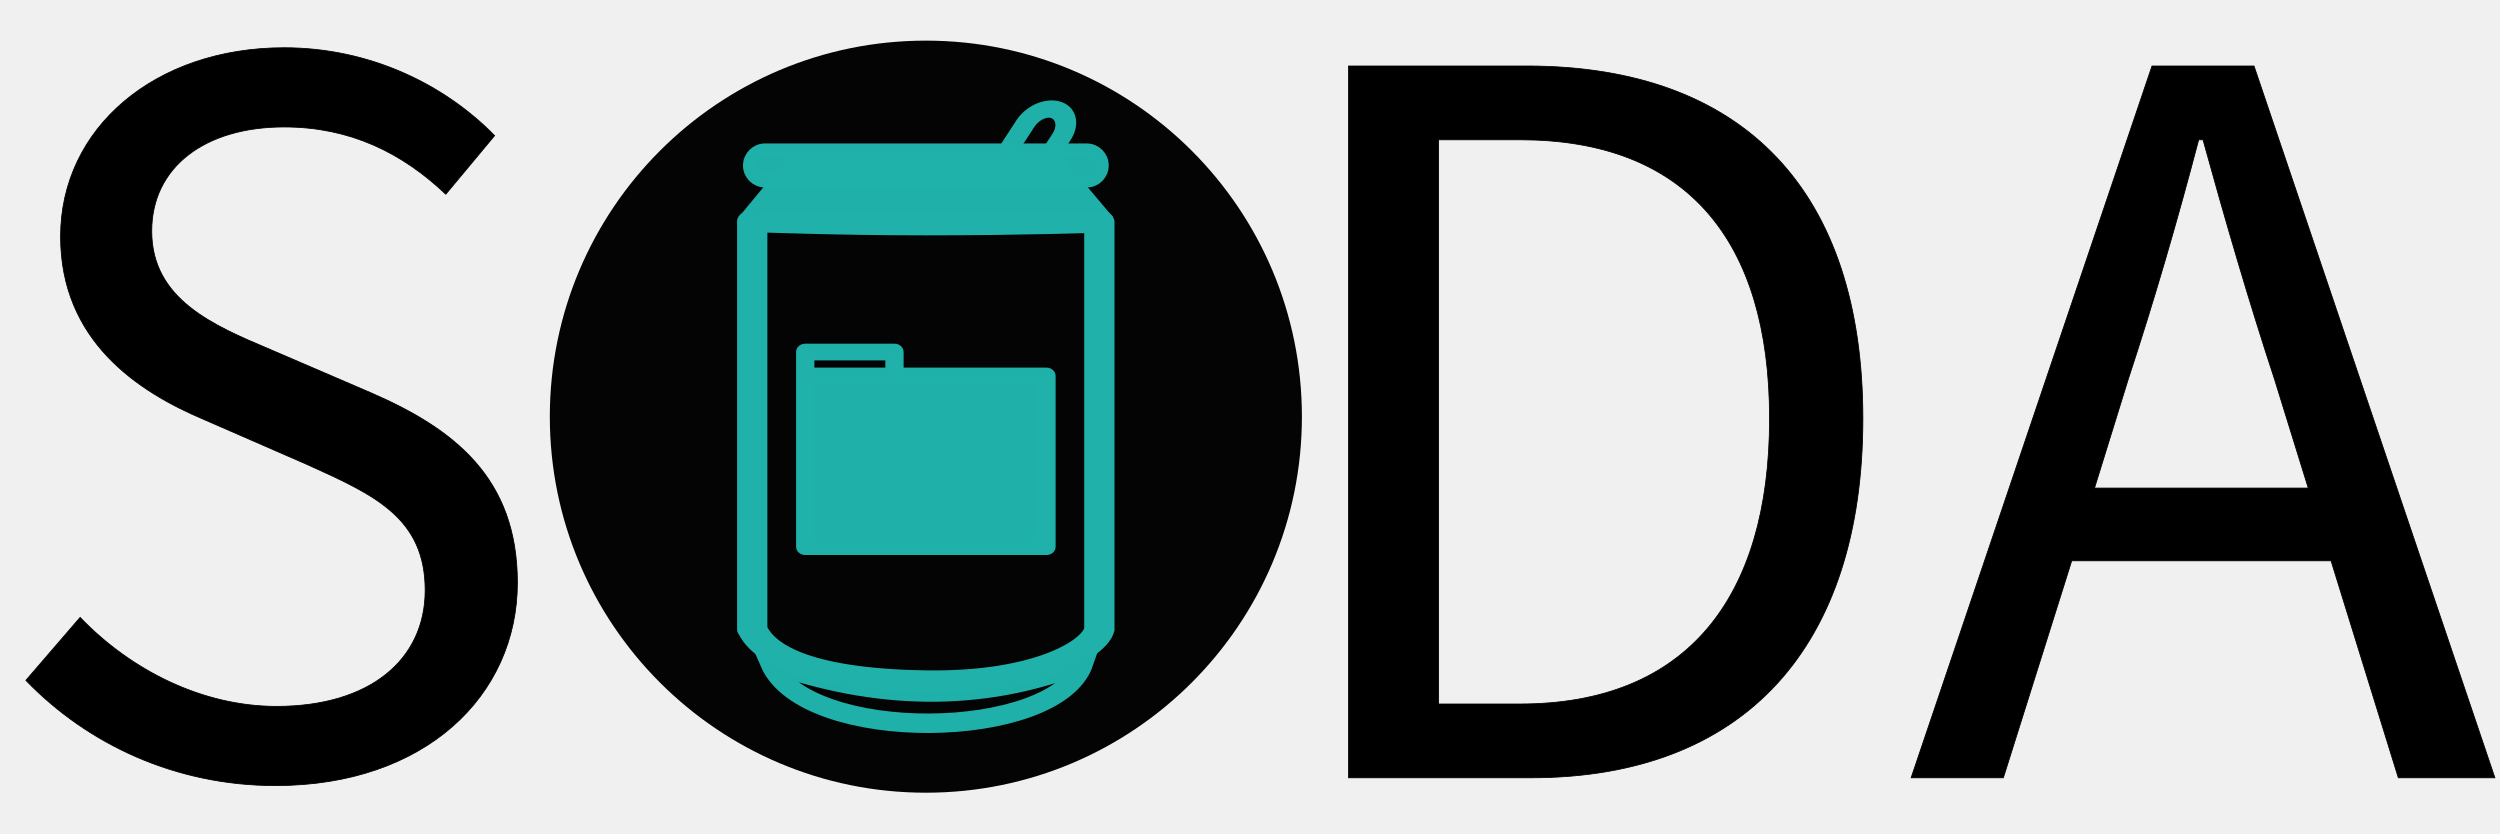
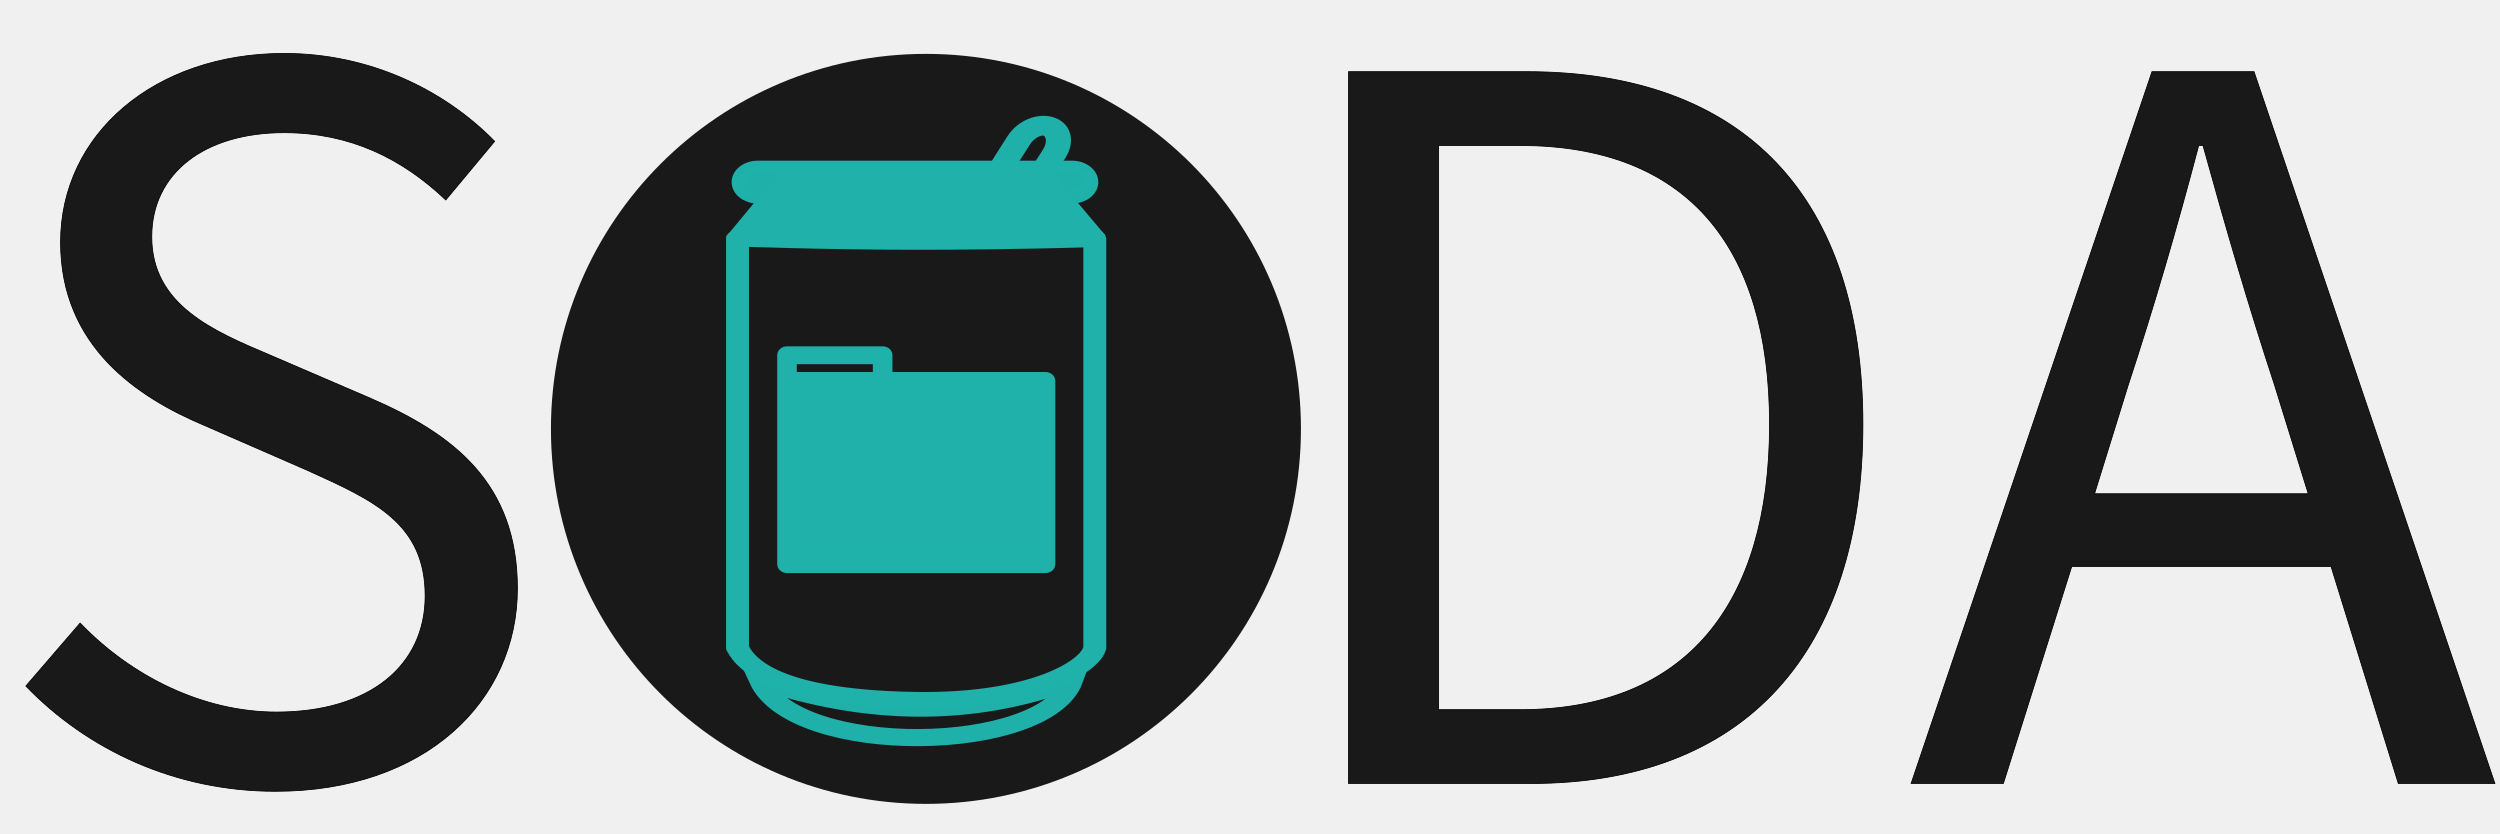
<svg xmlns="http://www.w3.org/2000/svg" xmlns:ns1="http://www.openswatchbook.org/uri/2009/osb" xmlns:xlink="http://www.w3.org/1999/xlink" width="3072" height="1024" viewBox="0 0 812.8 270.933" version="1.1" id="svg8">
  <defs id="defs2">
    <marker orient="auto" refY="0" refX="0" id="TriangleOutS" style="overflow:visible">
      <path id="path2018" d="M 5.77,0 -2.88,5 V -5 Z" style="fill:#000000;fill-opacity:1;fill-rule:evenodd;stroke:#000000;stroke-width:1pt;stroke-opacity:1" transform="scale(0.2)" />
    </marker>
    <marker orient="auto" refY="0" refX="0" id="TriangleOutM" style="overflow:visible">
      <path id="path2015" d="M 5.77,0 -2.88,5 V -5 Z" style="fill:#000000;fill-opacity:1;fill-rule:evenodd;stroke:#000000;stroke-width:1pt;stroke-opacity:1" transform="scale(0.4)" />
    </marker>
    <marker orient="auto" refY="0" refX="0" id="Arrow2Send" style="overflow:visible">
      <path id="path1903" style="fill:#000000;fill-opacity:1;fill-rule:evenodd;stroke:#000000;stroke-width:0.625;stroke-linejoin:round;stroke-opacity:1" d="M 8.719,4.034 -2.207,0.016 8.719,-4.002 c -1.745,2.372 -1.735,5.617 -6e-7,8.035 z" transform="matrix(-0.3,0,0,-0.3,0.69,0)" />
    </marker>
    <marker orient="auto" refY="0" refX="0" id="TriangleOutL" style="overflow:visible">
      <path id="path2012" d="M 5.77,0 -2.88,5 V -5 Z" style="fill:#000000;fill-opacity:1;fill-rule:evenodd;stroke:#000000;stroke-width:1pt;stroke-opacity:1" transform="scale(0.8)" />
    </marker>
    <linearGradient id="linearGradient6843" ns1:paint="solid">
      <stop style="stop-color:#000000;stop-opacity:1;" offset="0" id="stop6841" />
    </linearGradient>
    <filter height="1.326" width="3.089" y="-0.163" x="-1.045" id="aj">
      <feGaussianBlur id="feGaussianBlur835" stdDeviation="4.938" />
    </filter>
    <filter height="1.114" width="3.178" y="-0.057" x="-1.089" id="ad">
      <feGaussianBlur id="feGaussianBlur838" stdDeviation="0.252" />
    </filter>
    <filter height="1.331" width="1.352" y="-0.165" x="-0.176" id="ag">
      <feGaussianBlur id="feGaussianBlur841" stdDeviation="4.75" />
    </filter>
    <filter height="1.718" width="1.132" y="-0.359" x="-0.066" id="af">
      <feGaussianBlur id="feGaussianBlur844" stdDeviation="1.218" />
    </filter>
    <filter height="1.367" width="1.49" y="-0.184" x="-0.245" id="ai">
      <feGaussianBlur id="feGaussianBlur847" stdDeviation="0.351" />
    </filter>
    <filter height="1.279" width="1.123" y="-0.14" x="-0.061" id="z">
      <feGaussianBlur id="feGaussianBlur850" stdDeviation="1.05" />
    </filter>
    <filter id="ah">
      <feGaussianBlur id="feGaussianBlur853" stdDeviation="1.867" />
    </filter>
    <filter height="1.515" width="1.142" y="-0.257" x="-0.071" id="aa">
      <feGaussianBlur id="feGaussianBlur856" stdDeviation="0.63" />
    </filter>
    <linearGradient xlink:href="#ak" y2="272.659" y1="172.379" x2="176.579" x1="62.182" id="au" gradientTransform="scale(2.092952,0.4777941)" gradientUnits="userSpaceOnUse" />
    <linearGradient xlink:href="#ac" y2="193.305" y1="214.439" x2="10.982" x1="161.295" id="at" gradientTransform="scale(2.932928,0.3409562)" gradientUnits="userSpaceOnUse" />
    <linearGradient xlink:href="#ac" y2="184.177" y1="199.213" x2="23.69" x1="203.347" id="as" gradientTransform="scale(2.288133,0.4370374)" gradientUnits="userSpaceOnUse" />
    <linearGradient spreadMethod="reflect" xlink:href="#ac" y2="72.112" y1="73.336" x2="-352.152" x1="-415.838" id="ae" gradientTransform="scale(0.9693325,1.031638)" gradientUnits="userSpaceOnUse" />
    <linearGradient xlink:href="#ak" y2="72.112" y1="71.348" x2="-352.152" x1="-409.63" id="aw" gradientTransform="scale(0.9693325,1.031638)" gradientUnits="userSpaceOnUse" />
    <linearGradient xlink:href="#ac" y2="315.826" y1="314.415" x1="14.397" id="ar" gradientTransform="scale(2.937597,0.3404143)" x2="145.212" gradientUnits="userSpaceOnUse" />
    <linearGradient y2="137.073" y1="173.62" x2="159.012" x1="134.638" id="av" gradientTransform="scale(1.418075,0.7051812)" gradientUnits="userSpaceOnUse">
      <stop id="stop865" offset="0" stop-color="#d2d2d2" />
      <stop id="stop867" offset=".313" stop-opacity=".498" stop-color="#7d7d7d" />
      <stop id="stop869" offset=".485" stop-opacity=".741" stop-color="#d6d6d6" />
      <stop id="stop871" offset=".676" stop-opacity=".314" stop-color="#a7a7a7" />
      <stop id="stop873" offset=".81" stop-opacity=".512" stop-color="#6c6d6d" />
      <stop id="stop875" offset=".876" stop-opacity=".272" stop-color="#dedede" />
      <stop id="stop877" offset="1" stop-opacity=".088" stop-color="#949494" />
      <stop id="stop879" offset="1" stop-opacity=".042" />
    </linearGradient>
    <linearGradient xlink:href="#ab" y2="415.107" y1="415.107" x2="572.738" x1="15.446" id="an" gradientTransform="scale(0.8048215,1.242511)" gradientUnits="userSpaceOnUse" />
    <linearGradient id="ac">
      <stop id="stop883" offset="0" stop-opacity=".728" stop-color="#cfcfcf" />
      <stop id="stop885" offset=".068" stop-opacity=".134" stop-color="#727272" />
      <stop id="stop887" offset=".136" stop-opacity=".498" stop-color="#151515" />
      <stop id="stop889" offset=".156" stop-opacity=".894" stop-color="#c7c6c6" />
      <stop id="stop891" offset=".198" stop-color="#c1c1c5" />
      <stop id="stop893" offset=".225" stop-opacity=".498" stop-color="#151515" />
      <stop id="stop895" offset=".504" stop-opacity=".129" stop-color="#646464" />
      <stop id="stop897" offset=".658" stop-opacity=".912" stop-color="#777" />
      <stop id="stop899" offset=".829" stop-color="#7d7d7d" />
      <stop id="stop901" offset=".923" stop-opacity=".512" stop-color="#2b2b2a" />
      <stop id="stop903" offset="1" stop-opacity="0" stop-color="#b3b3b3" />
    </linearGradient>
    <linearGradient xlink:href="#ab" y2="-1355.218" y1="-1355.218" x2="-227.447" x1="75.026" id="aq" gradientTransform="scale(1.475093,0.6779234)" gradientUnits="userSpaceOnUse" />
    <linearGradient id="ak">
      <stop id="stop907" offset="0" stop-color="#d2d2d2" />
      <stop id="stop909" offset=".313" stop-opacity=".498" stop-color="#7d7d7d" />
      <stop id="stop911" offset=".485" stop-opacity=".741" stop-color="#d6d6d6" />
      <stop id="stop913" offset=".62" stop-opacity=".314" stop-color="#a7a7a7" />
      <stop id="stop915" offset=".81" stop-opacity=".345" stop-color="#3c3c3c" />
      <stop id="stop917" offset=".854" stop-opacity=".722" stop-color="#dedede" />
      <stop id="stop919" offset="1" stop-opacity=".38" stop-color="#7c7c7c" />
    </linearGradient>
    <linearGradient id="ab">
      <stop id="stop922" offset="0" stop-color="#fff" />
      <stop id="stop924" offset=".015" stop-opacity=".687" stop-color="#055105" />
      <stop id="stop926" offset=".14" stop-opacity=".862" stop-color="#0b4d0a" />
      <stop id="stop928" offset=".344" stop-opacity=".773" stop-color="#007f09" />
      <stop id="stop930" offset=".423" stop-opacity=".557" stop-color="#008c06" />
      <stop id="stop932" offset=".451" stop-opacity=".433" stop-color="#007104" />
      <stop id="stop934" offset=".588" stop-opacity=".604" stop-color="#008502" />
      <stop id="stop936" offset=".736" stop-color="#007d18" />
      <stop id="stop938" offset=".86" stop-opacity=".406" stop-color="#007b00" />
      <stop id="stop940" offset="1" stop-color="#008c00" />
    </linearGradient>
    <linearGradient xlink:href="#ab" y2="-1262.848" y1="-1262.848" x2="-210.976" x1="108.145" id="ap" gradientTransform="scale(1.38503,0.722006)" gradientUnits="userSpaceOnUse" />
    <linearGradient xlink:href="#ab" y2="445.041" y1="445.041" x2="18.241" x1="569.785" id="al" gradientTransform="scale(0.8048114,1.242527)" gradientUnits="userSpaceOnUse" />
    <linearGradient xlink:href="#ac" y2="1792.927" y1="1790.741" x1="7.036" id="ao" gradientTransform="scale(2.179669,0.4587852)" x2="209.693" gradientUnits="userSpaceOnUse" />
    <linearGradient xlink:href="#ab" y2="445.047" y1="445.047" x2="18.24" x1="569.781" id="am" gradientTransform="scale(0.8048215,1.242511)" gradientUnits="userSpaceOnUse" />
    <radialGradient gradientUnits="userSpaceOnUse" gradientTransform="matrix(-0.030822,0.86309,-1.2727,-0.045451,-168.23,237.69)" r="3.228" cy="166.77" cx="-165.48" id="ax">
      <stop id="stop947" offset="0" stop-color="#fefefe" />
      <stop id="stop949" offset=".466" stop-opacity=".719" stop-color="#7c7d81" />
      <stop id="stop951" offset=".75" stop-opacity=".977" stop-color="#b9bbbb" />
      <stop id="stop953" offset=".938" stop-opacity=".518" stop-color="#8a8c8e" />
      <stop id="stop955" offset=".97" stop-opacity=".059" stop-color="#5b5d62" />
      <stop id="stop957" offset="1" stop-opacity=".516" stop-color="#515358" />
    </radialGradient>
    <style id="style2462" type="text/css">  .fil0 {fill:#F0F0F0} .fil1 {fill:#011627;fill-rule:nonzero}  </style>
    <clipPath clipPathUnits="userSpaceOnUse" id="clipPath1031">
      <path style="opacity:1;fill:#258193;fill-opacity:1;stroke:#258193;stroke-width:2.56;stroke-linejoin:round;stroke-miterlimit:4;stroke-dasharray:none;stroke-dashoffset:0;stroke-opacity:1" id="path1033" d="m 177.741,82.578 -58.498,0.26 -58.498,0.26 29.023,-50.791 29.023,-50.791 29.474,50.53 z" transform="matrix(1.201368,0,0,0.980223,-326.3516,-76.28054)" />
    </clipPath>
    <clipPath clipPathUnits="userSpaceOnUse" id="clipPath1031-5">
      <path style="opacity:1;fill:#258193;fill-opacity:1;stroke:#258193;stroke-width:2.56;stroke-linejoin:round;stroke-miterlimit:4;stroke-dasharray:none;stroke-dashoffset:0;stroke-opacity:1" id="path1033-7" d="m 177.741,82.578 -58.498,0.26 -58.498,0.26 29.023,-50.791 29.023,-50.791 29.474,50.53 z" transform="matrix(1.201368,0,0,0.980223,-326.3516,-76.28054)" />
    </clipPath>
    <clipPath clipPathUnits="userSpaceOnUse" id="clipPath1031-3">
      <path style="opacity:1;fill:#258193;fill-opacity:1;stroke:#258193;stroke-width:2.56;stroke-linejoin:round;stroke-miterlimit:4;stroke-dasharray:none;stroke-dashoffset:0;stroke-opacity:1" id="path1033-8" d="m 177.741,82.578 -58.498,0.26 -58.498,0.26 29.023,-50.791 29.023,-50.791 29.474,50.53 z" transform="matrix(1.201368,0,0,0.980223,-326.3516,-76.28054)" />
    </clipPath>
    <clipPath clipPathUnits="userSpaceOnUse" id="clipPath1031-7">
      <path style="opacity:1;fill:#258193;fill-opacity:1;stroke:#258193;stroke-width:2.56;stroke-linejoin:round;stroke-miterlimit:4;stroke-dasharray:none;stroke-dashoffset:0;stroke-opacity:1" id="path1033-0" d="m 177.741,82.578 -58.498,0.26 -58.498,0.26 29.023,-50.791 29.023,-50.791 29.474,50.53 z" transform="matrix(1.201368,0,0,0.980223,-326.3516,-76.28054)" />
    </clipPath>
    <clipPath clipPathUnits="userSpaceOnUse" id="clipPath1031-8">
      <path style="opacity:1;fill:#258193;fill-opacity:1;stroke:#258193;stroke-width:2.56;stroke-linejoin:round;stroke-miterlimit:4;stroke-dasharray:none;stroke-dashoffset:0;stroke-opacity:1" id="path1033-4" d="m 177.741,82.578 -58.498,0.26 -58.498,0.26 29.023,-50.791 29.023,-50.791 29.474,50.53 z" transform="matrix(1.201368,0,0,0.980223,-326.3516,-76.28054)" />
    </clipPath>
-     <clipPath clipPathUnits="userSpaceOnUse" id="clipPath1031-9">
-       <path style="opacity:1;fill:#258193;fill-opacity:1;stroke:#258193;stroke-width:2.56;stroke-linejoin:round;stroke-miterlimit:4;stroke-dasharray:none;stroke-dashoffset:0;stroke-opacity:1" id="path1033-9" d="m 177.741,82.578 -58.498,0.26 -58.498,0.26 29.023,-50.791 29.023,-50.791 29.474,50.53 z" transform="matrix(1.201368,0,0,0.980223,-326.3516,-76.28054)" />
-     </clipPath>
-     <clipPath clipPathUnits="userSpaceOnUse" id="clipPath1031-9-5">
-       <path style="opacity:1;fill:#258193;fill-opacity:1;stroke:#258193;stroke-width:2.56;stroke-linejoin:round;stroke-miterlimit:4;stroke-dasharray:none;stroke-dashoffset:0;stroke-opacity:1" id="path1033-9-6" d="m 177.741,82.578 -58.498,0.26 -58.498,0.26 29.023,-50.791 29.023,-50.791 29.474,50.53 z" transform="matrix(1.201368,0,0,0.980223,-326.3516,-76.28054)" />
-     </clipPath>
  </defs>
  <g id="layer1" transform="translate(0,-26.06666)">
    <text xml:space="preserve" style="font-style:normal;font-weight:normal;font-size:10.136px;line-height:1.25;font-family:sans-serif;letter-spacing:0px;word-spacing:0px;fill:#000000;fill-opacity:1;stroke:none;stroke-width:0.119" x="89.396" y="225.884" id="text817" transform="scale(1.07459,0.9305879)">
      <tspan id="tspan815" x="89.396" y="235.132" style="font-style:normal;font-variant:normal;font-weight:normal;font-stretch:normal;font-family:Arial;-inkscape-font-specification:Arial;stroke-width:0.119" />
    </text>
    <g id="g1553" transform="matrix(0.4985447,0,0,0.4079743,-31.26439,-63.5778)">
-       <g id="g986" style="fill:#258193;fill-opacity:1;fill-rule:evenodd;stroke:#258193;stroke-opacity:1" transform="matrix(0.7709098,0,0,0.7177778,128.7128,230.625)">
+       <g id="g986" style="fill:#258193;fill-opacity:1;fill-rule:evenodd;stroke:#258193;stroke-opacity:1" transform="matrix(0.7709098,0,0,0.7177778,128.7128,235.1647)">
        <flowRoot xml:space="preserve" id="flowRoot949" style="font-style:normal;font-variant:normal;font-weight:normal;font-stretch:normal;font-size:24px;line-height:1.25;font-family:'Source Sans Pro';-inkscape-font-specification:'Source Sans Pro';letter-spacing:0px;word-spacing:0px;fill:#000000;fill-opacity:1;stroke:none" transform="matrix(0.6884221,0,0,0.903524,-85.61502,-21.50258)">
          <flowRegion id="flowRegion951">
            <rect id="rect953" width="1101.004" height="3200.705" x="908.572" y="-203.668" />
          </flowRegion>
          <flowPara id="flowPara955" />
        </flowRoot>
        <flowRoot xml:space="preserve" id="flowRoot957" style="font-style:normal;font-variant:normal;font-weight:normal;font-stretch:normal;font-size:24px;line-height:1.25;font-family:'Source Sans Pro';-inkscape-font-specification:'Source Sans Pro';letter-spacing:0px;word-spacing:0px;fill:#000000;fill-opacity:1;stroke:none" transform="matrix(0.6884221,0,0,0.903524,-85.61502,-21.50258)">
          <flowRegion id="flowRegion959">
            <rect id="rect961" width="745" height="1455" x="915" y="-91" />
          </flowRegion>
          <flowPara id="flowPara963" />
        </flowRoot>
        <g id="g1117">
-           <g aria-label="DA" transform="matrix(0.8728861,0,0,1.145625,-1.376844,0)" style="font-style:normal;font-variant:normal;font-weight:normal;font-stretch:normal;font-size:151.425px;line-height:0;font-family:'Source Sans Pro';-inkscape-font-specification:'Source Sans Pro';letter-spacing:0px;word-spacing:0px;fill:#000000;fill-opacity:1;stroke:#000000;stroke-width:0.789" id="text953">
-             <path d="m 1210.407,740.522 h 176.663 c 208.21,0 321.779,-128.291 321.779,-348.068 0,-218.725 -113.569,-341.759 -325.985,-341.759 h -172.457 z m 87.28,-71.506 V 122.202 h 78.867 c 160.889,0 241.86,96.744 241.86,270.252 0,174.56 -80.971,276.562 -241.86,276.562 z" style="font-size:1051.565px;line-height:44.116px;fill:#000000;fill-opacity:1;stroke:#000000;stroke-width:0.789" id="path972" />
-             <path d="m 1965.923,354.598 c 25.238,-76.764 47.321,-152.477 68.352,-232.396 h 4.206 c 22.083,79.919 44.166,155.632 69.403,232.396 l 32.599,105.156 h -207.158 z m -210.313,385.924 h 89.383 l 66.249,-210.313 h 251.324 l 65.197,210.313 h 93.589 L 2087.905,50.696 h -98.847 z" style="font-size:1051.565px;line-height:44.116px;fill:#000000;fill-opacity:1;stroke:#000000;stroke-width:0.789" id="path975" />
+           <g aria-label="DA" transform="matrix(0.8728861,0,0,1.145625,-1.376844,0)" style="font-style:normal;font-variant:normal;font-weight:normal;font-stretch:normal;font-size:151.425px;line-height:0;font-family:'Source Sans Pro';-inkscape-font-specification:'Source Sans Pro';letter-spacing:0px;word-spacing:0px;fill:#191919;fill-opacity:1;stroke:#000000;stroke-width:0.789" id="text953">
+             <path d="m 1210.407,740.522 h 176.663 c 208.21,0 321.779,-128.291 321.779,-348.068 0,-218.725 -113.569,-341.759 -325.985,-341.759 h -172.457 z m 87.28,-71.506 V 122.202 h 78.867 c 160.889,0 241.86,96.744 241.86,270.252 0,174.56 -80.971,276.562 -241.86,276.562 z" style="font-size:1051.565px;line-height:44.116px;fill:#191919;fill-opacity:1;stroke:#000000;stroke-width:0.789" id="path972" />
+             <path d="m 1965.923,354.598 c 25.238,-76.764 47.321,-152.477 68.352,-232.396 h 4.206 c 22.083,79.919 44.166,155.632 69.403,232.396 l 32.599,105.156 h -207.158 z m -210.313,385.924 h 89.383 l 66.249,-210.313 h 251.324 l 65.197,210.313 h 93.589 L 2087.905,50.696 h -98.847 z" style="font-size:1051.565px;line-height:44.116px;fill:#191919;fill-opacity:1;stroke:#000000;stroke-width:0.789" id="path975" />
          </g>
-           <g aria-label="S " transform="matrix(0.8728861,0,0,1.145625,-67.46536,0)" style="font-style:normal;font-variant:normal;font-weight:normal;font-stretch:normal;font-size:151.425px;line-height:0;font-family:'Source Sans Pro';-inkscape-font-specification:'Source Sans Pro';letter-spacing:0px;word-spacing:0px;fill:#000000;fill-opacity:1;fill-rule:evenodd;stroke:#000000;stroke-width:0.789;stroke-opacity:1" id="text953-6">
-             <path d="m 246.132,748.084 c 145.116,0 234.499,-87.28 234.499,-196.643 0,-102.002 -62.042,-149.322 -141.961,-184.024 L 240.874,325.355 C 186.193,302.221 126.254,276.983 126.254,210.735 c 0,-62.042 51.527,-100.95 128.291,-100.95 64.145,0 114.621,25.238 156.683,65.197 L 458.548,118.197 C 409.125,67.722 336.567,33.02 254.545,33.02 c -125.136,0 -216.622,77.816 -216.622,182.972 0,100.95 74.661,150.374 139.858,177.714 l 98.847,43.114 c 65.197,29.444 114.621,51.527 114.621,121.981 0,67.3 -53.63,112.517 -144.064,112.517 -71.506,0 -140.91,-34.702 -190.333,-86.228 L 4.272,646.082 C 64.212,708.125 149.388,748.084 246.132,748.084 Z" style="font-size:1051.565px;line-height:44.116px;fill:#000000;fill-opacity:1;stroke:#000000;stroke-width:0.789" id="path969" />
+           <g aria-label="S " transform="matrix(0.8728861,0,0,1.145625,-67.46536,0)" style="font-style:normal;font-variant:normal;font-weight:normal;font-stretch:normal;font-size:151.425px;line-height:0;font-family:'Source Sans Pro';-inkscape-font-specification:'Source Sans Pro';letter-spacing:0px;word-spacing:0px;fill:#191919;fill-opacity:1;fill-rule:evenodd;stroke:#000000;stroke-width:0.789;stroke-opacity:1" id="text953-6">
+             <path d="m 246.132,748.084 c 145.116,0 234.499,-87.28 234.499,-196.643 0,-102.002 -62.042,-149.322 -141.961,-184.024 L 240.874,325.355 C 186.193,302.221 126.254,276.983 126.254,210.735 c 0,-62.042 51.527,-100.95 128.291,-100.95 64.145,0 114.621,25.238 156.683,65.197 L 458.548,118.197 C 409.125,67.722 336.567,33.02 254.545,33.02 c -125.136,0 -216.622,77.816 -216.622,182.972 0,100.95 74.661,150.374 139.858,177.714 l 98.847,43.114 c 65.197,29.444 114.621,51.527 114.621,121.981 0,67.3 -53.63,112.517 -144.064,112.517 -71.506,0 -140.91,-34.702 -190.333,-86.228 L 4.272,646.082 C 64.212,708.125 149.388,748.084 246.132,748.084 Z" style="font-size:1051.565px;line-height:44.116px;fill:#191919;fill-opacity:1;stroke:#000000;stroke-width:0.789" id="path969" />
          </g>
        </g>
      </g>
-       <g id="g1553-9" transform="translate(474.9186,603.2054)">
-         <rect id="rect962" height="646" width="363.43" y="189.303" x="83.384" style="opacity:0.85;fill-opacity:0;stroke-width:3.719;stroke-linecap:round;stroke-linejoin:round" />
-         <g id="g972-7" style="opacity:1;fill:#ffffff;fill-rule:evenodd;stroke:#000000;stroke-width:12.078;stroke-miterlimit:4;stroke-dasharray:none;stroke-opacity:1" transform="matrix(0.9971939,0,0,1,60.66273,38.91193)" />
+       <g id="g1553-6" transform="matrix(0.8999989,0,0,0.8999995,386.9953,64.50529)">
+         <rect id="rect962-7" height="646" width="363.43" y="189.303" x="83.384" style="opacity:0.85;fill-opacity:0;stroke-width:3.719;stroke-linecap:round;stroke-linejoin:round" />
+         <g id="g972" style="opacity:1;fill:#ffffff;fill-rule:evenodd;stroke:#000000;stroke-width:12.078;stroke-miterlimit:4;stroke-dasharray:none;stroke-opacity:1" transform="matrix(0.9971939,0,0,1,60.66273,38.91193)" />
      </g>
-       <g id="g1096" transform="matrix(0.9024977,0,0,0.9024977,-41.48966,-490.9972)">
-         <ellipse ry="332.047" rx="271.724" cy="1155.432" cx="784.479" id="path957-2" style="opacity:1;fill:#000000;fill-opacity:0.981;stroke:none;stroke-width:1.645;stroke-linecap:round;stroke-linejoin:round;stroke-miterlimit:4;stroke-dasharray:none;stroke-dashoffset:0;stroke-opacity:1" />
-         <g id="g994" transform="matrix(1.890783,0,0,2.310537,539.6879,795.2648)">
-           <g id="g1223-7">
-             <g id="g1033" transform="matrix(0.994152,0,0,0.9941516,0.757108,0.9116458)">
-               <path transform="translate(-9.4481971e-8,1.1148882e-6)" id="path1171-0" d="m 69.44,250.44 c 13.768,31.723 110.127,30.387 120.687,0.034 -39.257,15.679 -80.356,14.347 -120.687,-0.034 z" style="fill:none;fill-opacity:1;fill-rule:evenodd;stroke:#20b2aa;stroke-width:7.477;stroke-linecap:butt;stroke-linejoin:miter;stroke-miterlimit:4;stroke-dasharray:none;stroke-opacity:0.992" />
-               <rect style="opacity:1;fill:none;fill-opacity:1;fill-rule:evenodd;stroke:#20b2aa;stroke-width:7.351;stroke-linecap:butt;stroke-linejoin:round;stroke-miterlimit:4;stroke-dasharray:none;stroke-dashoffset:0;stroke-opacity:0.992" id="rect2380" width="14.814" height="28.672" x="168.453" y="-26.642" ry="9.244" transform="matrix(0.9392396,0.3432621,-0.5455726,0.8380635,0,0)" />
-               <rect style="opacity:1;fill:#20b2aa;fill-opacity:0.992;fill-rule:evenodd;stroke:#20b2aa;stroke-width:5.17;stroke-linecap:butt;stroke-linejoin:round;stroke-miterlimit:4;stroke-dasharray:none;stroke-dashoffset:0;stroke-opacity:0.992" id="rect2378" width="135.42" height="11.767" x="61.755" y="53.433" ry="5.883" />
-               <path transform="matrix(0.2767431,0,0,0.2867593,62.67497,24.46311)" id="path974-4-9" d="m 454.028,771.949 1.878,0.117 -2.348,-0.117" style="fill:#258193;fill-opacity:1;fill-rule:evenodd;stroke:#258193;stroke-width:9.83;stroke-miterlimit:4;stroke-dasharray:none;stroke-opacity:1" />
-               <g id="g1501" transform="matrix(0.8832279,0,0,0.8942761,11.6353,26.18356)">
-                 <g style="fill:#20b2aa;fill-opacity:1;stroke:#20b2aa;stroke-opacity:0.992" id="g1450-0" transform="translate(-1.094599,-2.048261)">
-                   <g id="g1438-3" style="fill:#20b2aa;fill-opacity:1;stroke:#20b2aa;stroke-opacity:0.992" transform="matrix(0.8932394,0,0,0.8700711,12.34474,17.29039)">
-                     <path id="path2469-9" d="M 195.54,216.125 H 77.978 c -1.699,0 -3.052,-1.207 -3.052,-2.725 v -96.165 c 0,-1.517 1.352,-2.725 3.052,-2.725 h 43.487 c 1.699,0 3.052,1.207 3.052,2.725 v 9.103 h 71.023 c 1.699,0 3.052,1.238 3.052,2.725 v 84.338 c 0,1.517 -1.353,2.725 -3.052,2.725 z M 121.43,131.818 H 81.029 v 78.858 H 192.488 v -78.858 z m -40.401,-5.48 h 37.384 v -6.378 H 81.029 Z" class="fil1" style="clip-rule:evenodd;fill:#20b2aa;fill-opacity:1;fill-rule:nonzero;stroke:#20b2aa;stroke-width:2.8;stroke-miterlimit:4;stroke-dasharray:none;stroke-opacity:0.992;image-rendering:optimizeQuality;shape-rendering:geometricPrecision;text-rendering:geometricPrecision" />
-                   </g>
-                 </g>
-                 <rect y="129.933" x="84.189" height="68.612" width="99.559" id="rect1495" style="opacity:1;fill:#20b2aa;fill-opacity:0.992;stroke:#20b2aa;stroke-width:1.033;stroke-linejoin:round;stroke-miterlimit:4;stroke-dasharray:none;stroke-dashoffset:0;stroke-opacity:0.992" />
-               </g>
-               <rect style="opacity:1;fill:#20b2aa;fill-opacity:0.992;stroke:#20b2aa;stroke-width:2.873;stroke-linejoin:round;stroke-miterlimit:4;stroke-dasharray:none;stroke-dashoffset:0;stroke-opacity:1" id="rect953-1" width="149.84" height="28.268" x="-262.66" y="-23.604" ry="0" clip-path="url(#clipPath1031-9-5)" transform="matrix(1.026704,0,0,0.8682982,317.2548,75.15834)" />
-               <g id="g970" style="opacity:1;fill:none;fill-rule:evenodd;stroke:#20b2aa;stroke-width:31.567;stroke-linecap:round;stroke-linejoin:round;stroke-miterlimit:4;stroke-dasharray:none;stroke-opacity:1" transform="matrix(0.3687066,0,0,0.2636421,24.45172,31.31984)">
-                 <path id="path968" d="m 103.798,187.566 v 595.136 h 0.134 c 10.364,30.294 48.53,72.719 180.817,75.474 120.751,2.514 177.152,-49.63 180.817,-75.474 h 0.134 c 0.264,0.054 0,-1.706 0,-1.706 V 188.401 c 0,0 -79.176,3.932 -180.71,3.932 -92.22,0 -181.188,-4.77 -181.188,-4.77 z" style="fill:none;stroke:#20b2aa;stroke-width:31.567;stroke-miterlimit:4;stroke-dasharray:none;stroke-opacity:1" />
-               </g>
-             </g>
+       <ellipse style="opacity:1;fill:#191919;fill-opacity:1;stroke:none;stroke-width:1.48;stroke-linecap:round;stroke-linejoin:round;stroke-miterlimit:4;stroke-dasharray:none;stroke-dashoffset:0;stroke-opacity:1" id="path957" cx="666.554" cy="561.509" rx="244.552" ry="298.842" />
+       <rect transform="matrix(0.9096771,0.4153163,-0.4621308,0.8868118,0,0)" ry="18.167" y="-18.505" x="799.085" height="56.347" width="25.461" id="rect2380-5" style="opacity:1;fill:none;fill-opacity:1;fill-rule:evenodd;stroke:#20b2aa;stroke-width:16.063;stroke-linecap:butt;stroke-linejoin:round;stroke-miterlimit:4;stroke-dasharray:none;stroke-dashoffset:0;stroke-opacity:0.992" />
+       <rect ry="12.241" y="352.621" x="544.686" height="24.483" width="229.415" id="rect2378-8" style="opacity:1;fill:#20b2aa;fill-opacity:0.992;fill-rule:evenodd;stroke:#20b2aa;stroke-width:9.706;stroke-linecap:butt;stroke-linejoin:round;stroke-miterlimit:4;stroke-dasharray:none;stroke-dashoffset:0;stroke-opacity:0.992" />
+       <path style="fill:#258193;fill-opacity:1;fill-rule:evenodd;stroke:#258193;stroke-width:5.206;stroke-miterlimit:4;stroke-dasharray:none;stroke-opacity:1" d="m 761.557,752.844 0.883,0.07 -1.104,-0.07" id="path974-4" />
+       <g transform="matrix(1.605287,0,0,1.988955,446.0815,269.6523)" id="g1501-8">
+         <g transform="translate(-1.094599,-2.048261)" id="g1450-0-9" style="fill:#20b2aa;fill-opacity:1;stroke:#20b2aa;stroke-opacity:0.992">
+           <g transform="matrix(0.8932394,0,0,0.8700711,12.34474,17.29039)" style="fill:#20b2aa;fill-opacity:1;stroke:#20b2aa;stroke-opacity:0.992" id="g1438-3-5">
+             <path style="clip-rule:evenodd;fill:#20b2aa;fill-opacity:1;fill-rule:nonzero;stroke:#20b2aa;stroke-width:2.8;stroke-miterlimit:4;stroke-dasharray:none;stroke-opacity:0.992;image-rendering:optimizeQuality;shape-rendering:geometricPrecision;text-rendering:geometricPrecision" class="fil1" d="M 195.54,216.125 H 77.978 c -1.699,0 -3.052,-1.207 -3.052,-2.725 v -96.165 c 0,-1.517 1.352,-2.725 3.052,-2.725 h 43.487 c 1.699,0 3.052,1.207 3.052,2.725 v 9.103 h 71.023 c 1.699,0 3.052,1.238 3.052,2.725 v 84.338 c 0,1.517 -1.353,2.725 -3.052,2.725 z M 121.43,131.818 H 81.029 v 78.858 H 192.488 v -78.858 z m -40.401,-5.48 h 37.384 v -6.378 H 81.029 Z" id="path2469-9-8" />
          </g>
        </g>
+         <rect style="opacity:1;fill:#20b2aa;fill-opacity:1;stroke:#20b2aa;stroke-width:1.033;stroke-linejoin:round;stroke-miterlimit:4;stroke-dasharray:none;stroke-dashoffset:0;stroke-opacity:0.992" id="rect1495-4" width="99.559" height="68.612" x="84.189" y="129.933" />
      </g>
+       <rect transform="matrix(1.76228,0,0,1.823779,982.6033,399.1542)" clip-path="url(#clipPath1031-8)" ry="0" y="-23.604" x="-262.66" height="28.268" width="149.84" id="rect953-2" style="opacity:1;fill:#20b2aa;fill-opacity:1;stroke:#20b2aa;stroke-width:2.873;stroke-linejoin:round;stroke-miterlimit:4;stroke-dasharray:none;stroke-dashoffset:0;stroke-opacity:1" />
+       <g transform="matrix(0.643814,0,0,0.5483378,476.8418,306.9456)" style="opacity:1;fill:none;fill-rule:evenodd;stroke:#20b2aa;stroke-width:16.236;stroke-linecap:round;stroke-linejoin:round;stroke-miterlimit:4;stroke-dasharray:none;stroke-opacity:1" id="g970-5">
+         <path style="fill:none;stroke:#20b2aa;stroke-width:23.214;stroke-miterlimit:4;stroke-dasharray:none;stroke-opacity:1" d="m 103.798,187.566 v 595.136 h 0.134 c 10.364,30.294 48.53,72.719 180.817,75.474 120.751,2.514 177.152,-49.63 180.817,-75.474 h 0.134 c 0.264,0.054 0,-1.706 0,-1.706 V 188.401 c 0,0 -79.176,3.932 -180.71,3.932 -92.22,0 -181.188,-4.77 -181.188,-4.77 z" id="path968-6" />
+       </g>
+       <path style="fill:none;fill-opacity:1;fill-rule:evenodd;stroke:#20b2aa;stroke-width:13.651;stroke-linecap:butt;stroke-linejoin:miter;stroke-miterlimit:4;stroke-dasharray:none;stroke-opacity:0.992" d="m 558.032,761.952 c 23.286,62.082 186.26,59.467 204.119,0.066 -66.396,30.683 -135.907,28.077 -204.119,-0.066 z" id="path1171" />
    </g>
    <text xml:space="preserve" style="font-style:normal;font-weight:normal;font-size:105.833px;line-height:1.25;font-family:sans-serif;letter-spacing:0px;word-spacing:0px;fill:#000000;fill-opacity:1;stroke:none;stroke-width:0.265" x="212.514" y="240.17" id="text1588-4-3">
      <tspan id="tspan1586-4-8" x="212.514" y="336.725" style="font-size:105.833px;stroke-width:0.265" />
    </text>
    <flowRoot xml:space="preserve" id="flowRoot6645" style="font-style:normal;font-weight:normal;font-size:160px;line-height:1.25;font-family:sans-serif;letter-spacing:0px;word-spacing:0px;fill:#000000;fill-opacity:1;stroke:none">
      <flowRegion id="flowRegion6647">
        <rect id="rect6649" width="1410.859" height="653.123" x="-127.232" y="112.304" />
      </flowRegion>
      <flowPara id="flowPara6651" />
    </flowRoot>
  </g>
</svg>
